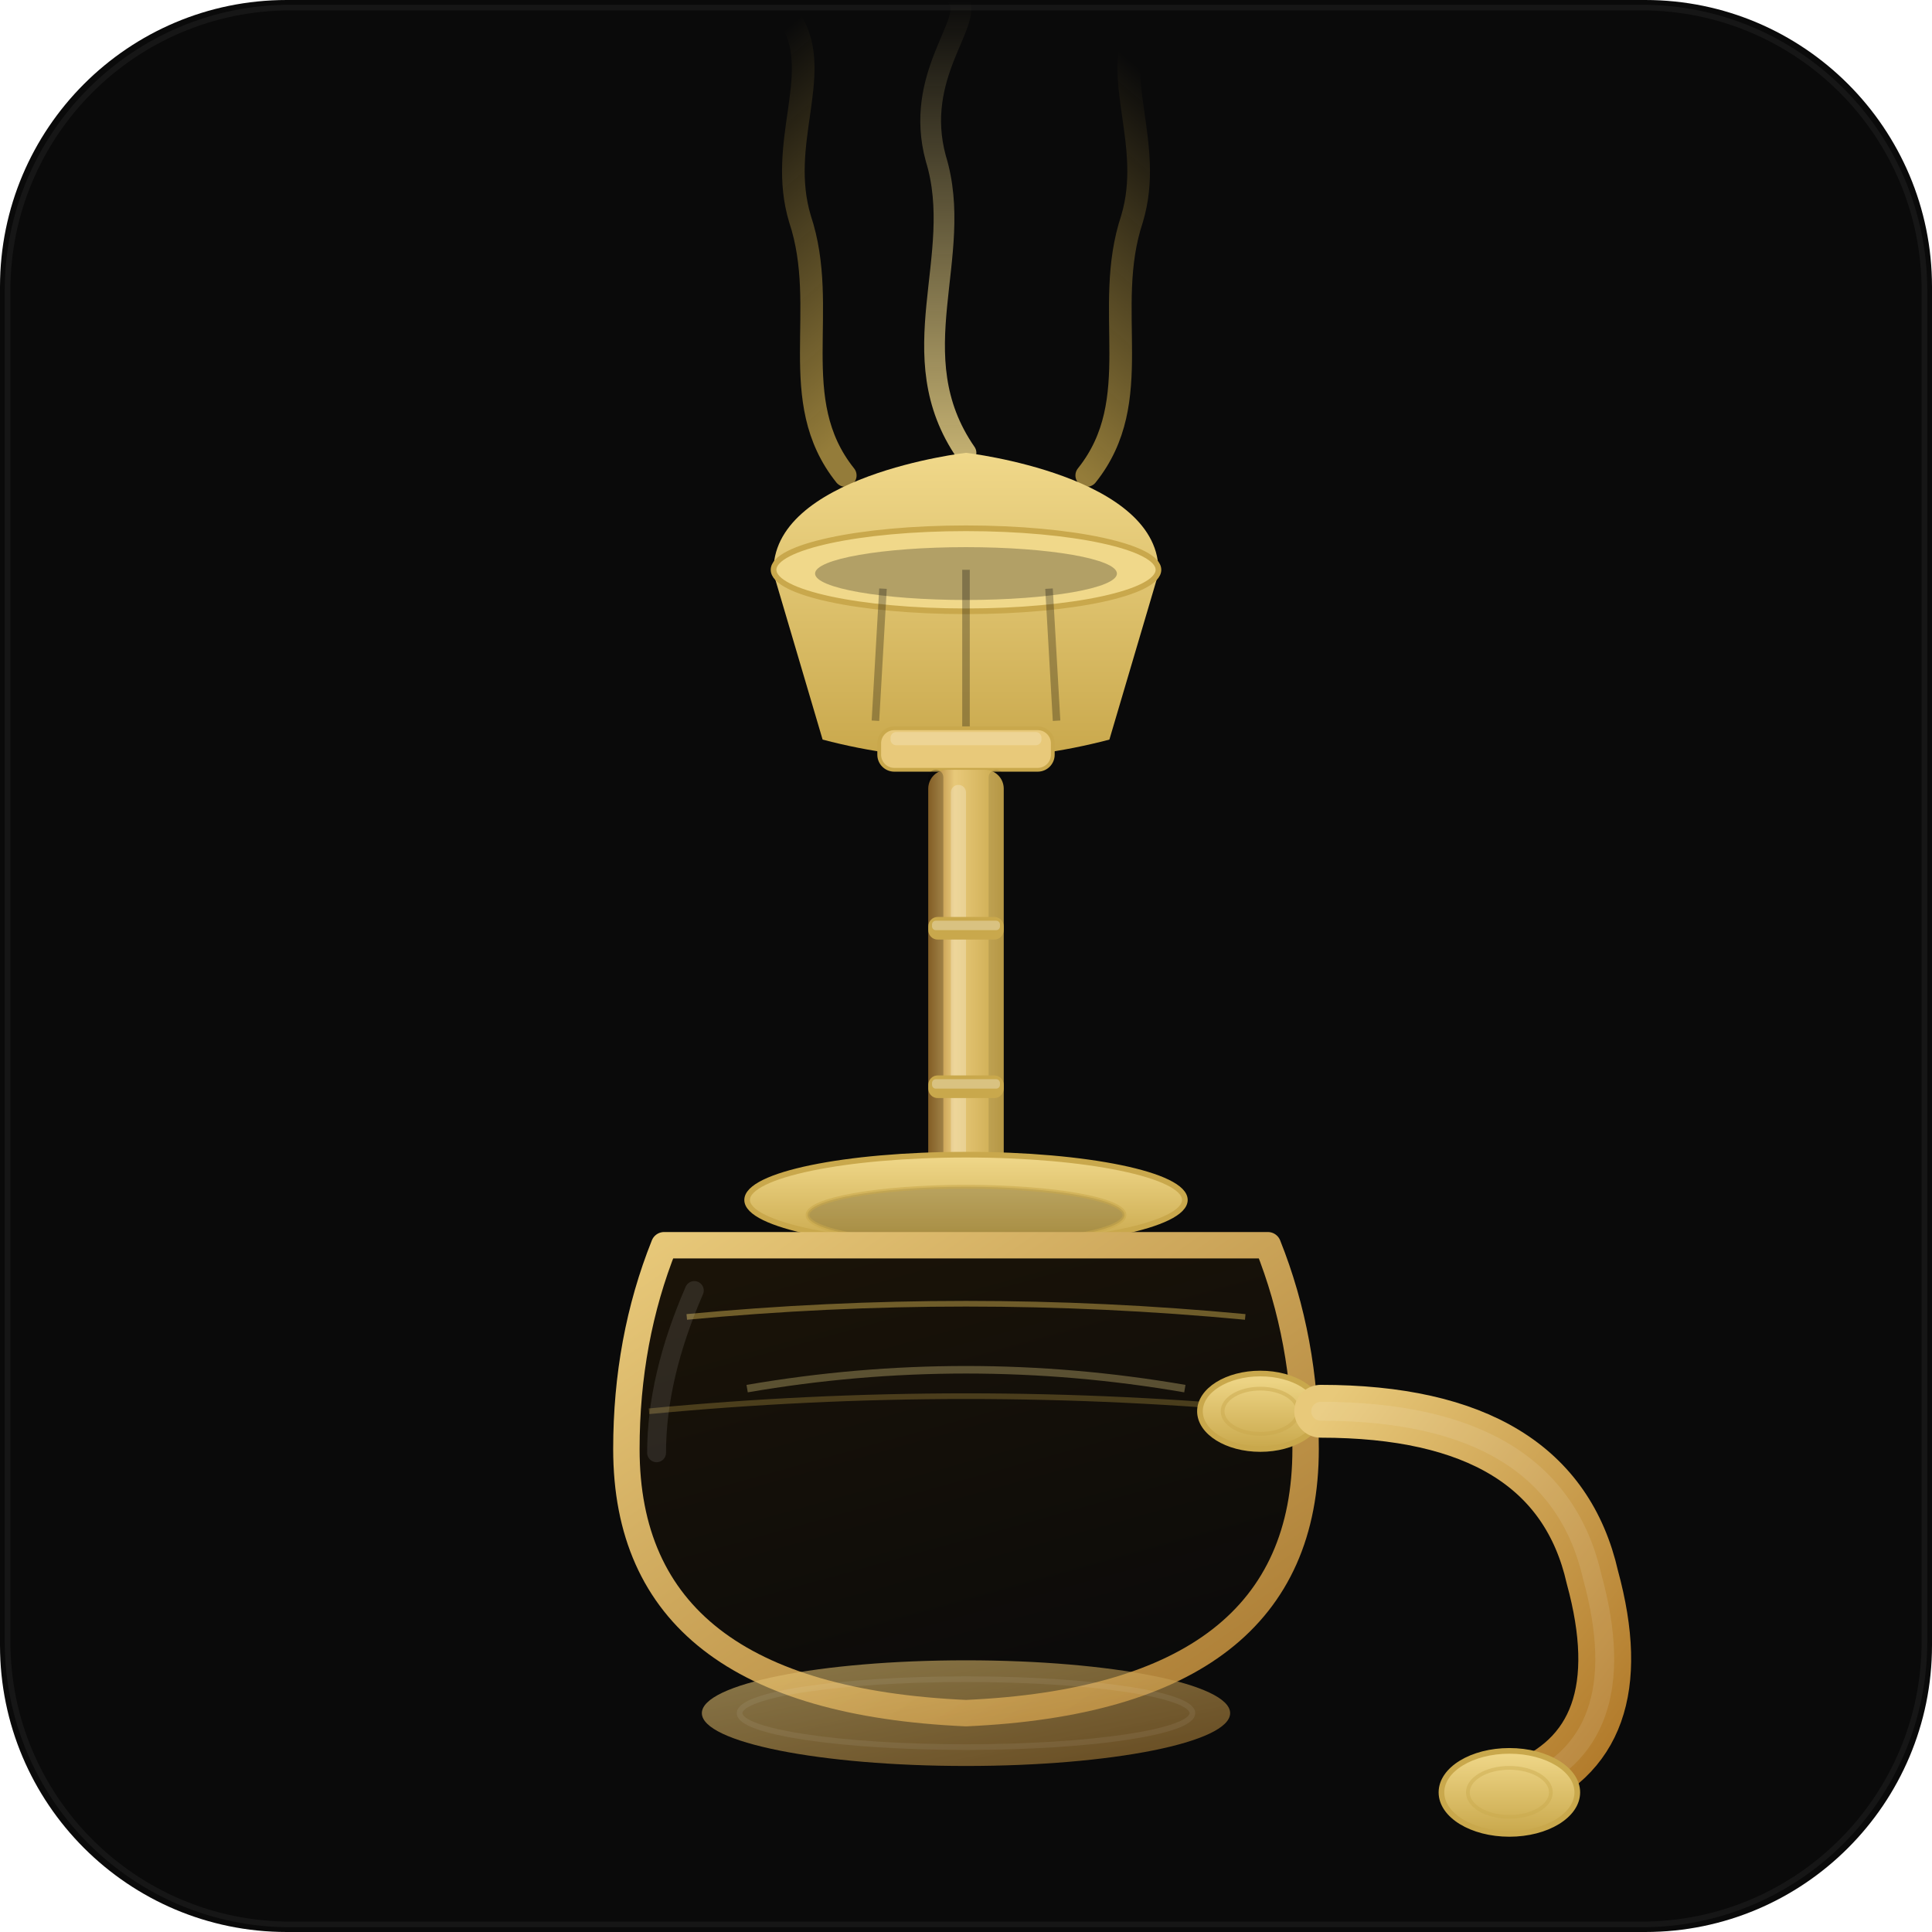
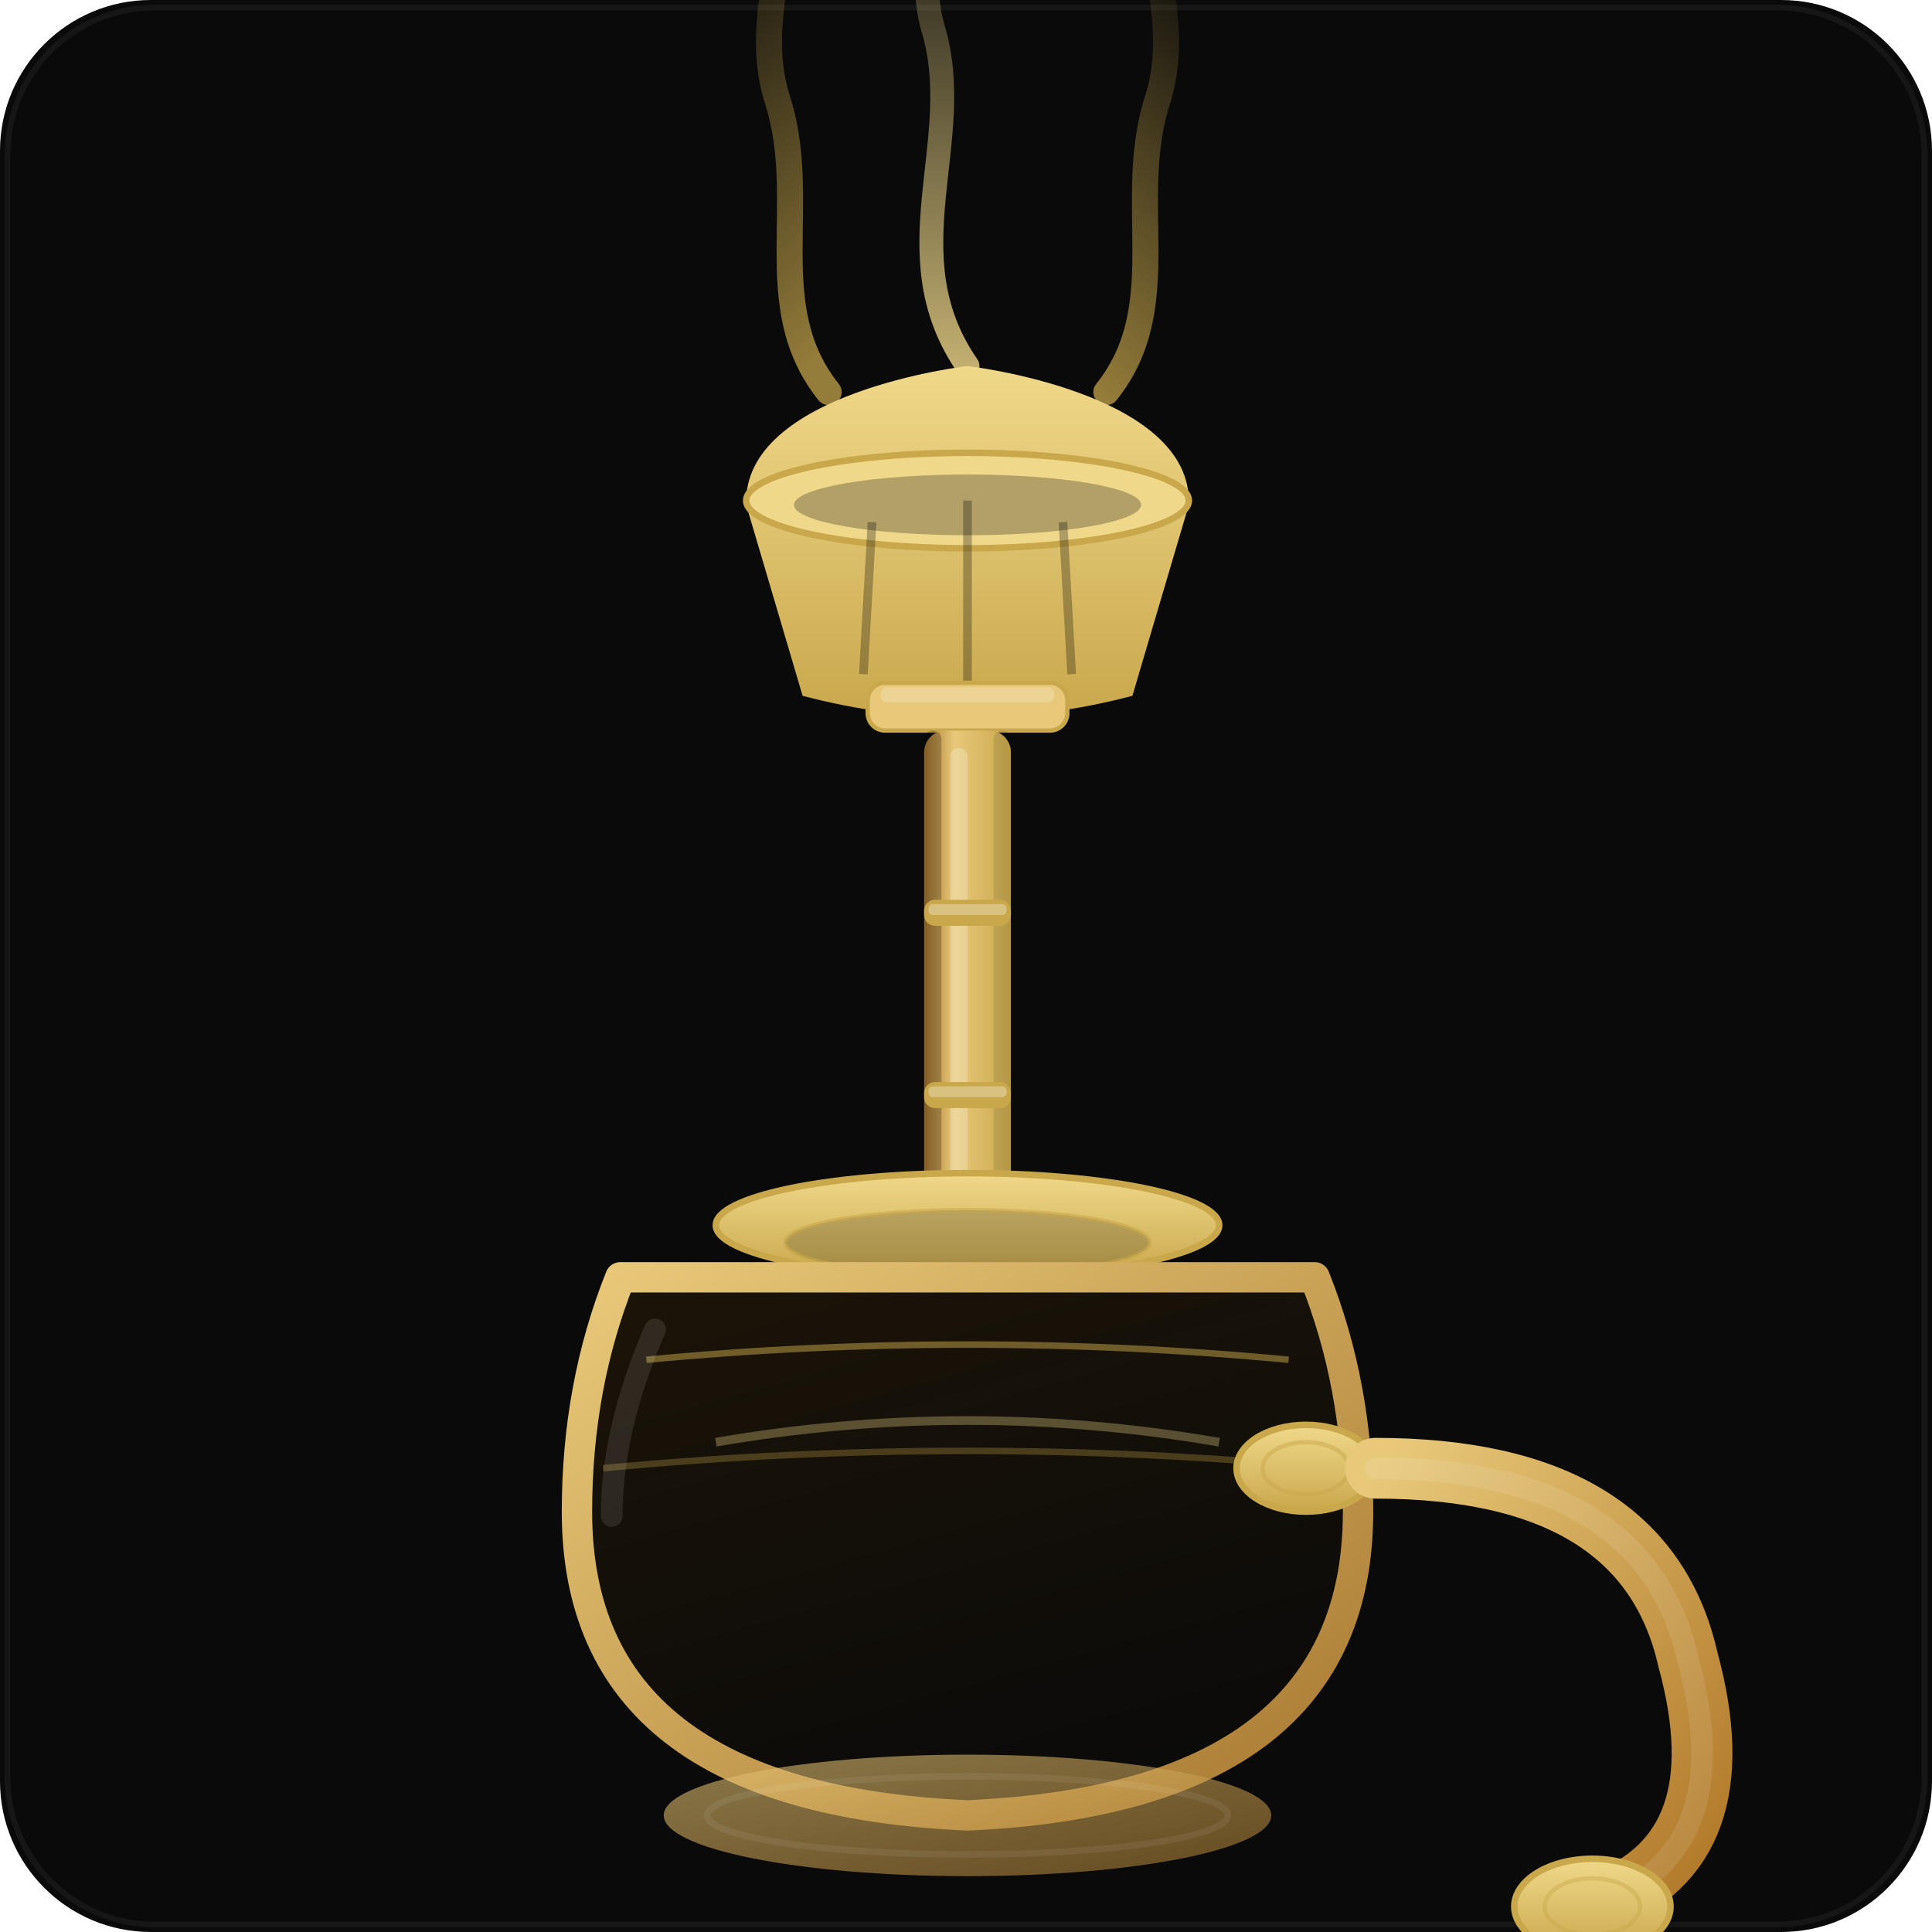
<svg xmlns="http://www.w3.org/2000/svg" viewBox="0 0 512 512">
  <defs>
    <linearGradient id="gold" x1="0%" y1="0%" x2="100%" y2="100%">
      <stop offset="0%" stop-color="#e8c97a" />
      <stop offset="100%" stop-color="#a87830" />
    </linearGradient>
    <linearGradient id="goldLt" x1="0%" y1="0%" x2="0%" y2="100%">
      <stop offset="0%" stop-color="#f0d88a" />
      <stop offset="100%" stop-color="#c9a84c" />
    </linearGradient>
    <linearGradient id="stemGrad" x1="0%" y1="0%" x2="100%" y2="0%">
      <stop offset="0%" stop-color="#a87830" />
      <stop offset="35%" stop-color="#e8c97a" />
      <stop offset="100%" stop-color="#c9a84c" />
    </linearGradient>
    <linearGradient id="hose" x1="0%" y1="0%" x2="100%" y2="100%">
      <stop offset="0%" stop-color="#e8c97a" />
      <stop offset="100%" stop-color="#b07828" />
    </linearGradient>
    <linearGradient id="sm1" x1="10%" y1="100%" x2="0%" y2="0%">
      <stop offset="0%" stop-color="#c9a84c" stop-opacity="0.72" />
      <stop offset="100%" stop-color="#c9a84c" stop-opacity="0" />
    </linearGradient>
    <linearGradient id="sm2" x1="0%" y1="100%" x2="0%" y2="0%">
      <stop offset="0%" stop-color="#f0d88a" stop-opacity="0.80" />
      <stop offset="100%" stop-color="#f0d88a" stop-opacity="0" />
    </linearGradient>
    <linearGradient id="sm3" x1="-10%" y1="100%" x2="0%" y2="0%">
      <stop offset="0%" stop-color="#c9a84c" stop-opacity="0.72" />
      <stop offset="100%" stop-color="#c9a84c" stop-opacity="0" />
    </linearGradient>
    <linearGradient id="baseInt" x1="30%" y1="0%" x2="70%" y2="100%">
      <stop offset="0%" stop-color="#1a1308" />
      <stop offset="100%" stop-color="#0a0a0a" />
    </linearGradient>
  </defs>
-   <rect width="512" height="512" rx="76" fill="#0a0a0a" />
-   <rect x="2" y="2" width="508" height="508" rx="75" fill="none" stroke="rgba(255,255,255,0.05)" stroke-width="1.5" />
-   <path d="M224 126 C208 106 220 82 212 58 C206 38 218 20 210 6" fill="none" stroke="url(#sm1)" stroke-width="6" stroke-linecap="round" />
-   <path d="M256 120 C238 94 256 68 248 42 C242 20 258 6 254 0" fill="none" stroke="url(#sm2)" stroke-width="5.5" stroke-linecap="round" />
-   <path d="M288 126 C304 106 292 82 300 58 C306 38 294 20 302 6" fill="none" stroke="url(#sm3)" stroke-width="6" stroke-linecap="round" />
-   <path d="M205 152 C204 126 256 120 256 120 C256 120 308 126 307 152 L294 196 Q256 206 218 196 Z" fill="url(#goldLt)" />
-   <ellipse cx="256" cy="151" rx="51" ry="11" fill="#f0d88a" />
-   <ellipse cx="256" cy="151" rx="51" ry="11" fill="none" stroke="#c9a84c" stroke-width="1.5" />
-   <ellipse cx="256" cy="152" rx="40" ry="7" fill="rgba(0,0,0,0.26)" />
-   <line x1="234" y1="156" x2="232" y2="191" stroke="rgba(0,0,0,0.28)" stroke-width="2" />
-   <line x1="256" y1="151" x2="256" y2="193" stroke="rgba(0,0,0,0.28)" stroke-width="2" />
-   <line x1="278" y1="156" x2="280" y2="191" stroke="rgba(0,0,0,0.28)" stroke-width="2" />
-   <rect x="233" y="193" width="46" height="11" rx="4" fill="#e8c97a" />
-   <rect x="233" y="193" width="46" height="11" rx="4" fill="none" stroke="#c9a84c" stroke-width="1" />
-   <rect x="236" y="194" width="40" height="3.5" rx="1.5" fill="rgba(255,255,255,0.20)" />
-   <rect x="246" y="204" width="20" height="114" rx="5" fill="url(#stemGrad)" />
-   <rect x="246" y="204" width="4" height="114" rx="2" fill="rgba(0,0,0,0.22)" />
-   <rect x="262" y="204" width="4" height="114" rx="2" fill="rgba(0,0,0,0.10)" />
-   <rect x="252" y="208" width="4" height="106" rx="2" fill="rgba(255,255,255,0.24)" />
-   <rect x="246" y="243" width="20" height="6" rx="2.5" fill="#c9a84c" />
-   <rect x="247" y="244" width="18" height="2.5" rx="1" fill="rgba(255,255,255,0.30)" />
-   <rect x="246" y="285" width="20" height="6" rx="2.5" fill="#c9a84c" />
-   <rect x="247" y="286" width="18" height="2.5" rx="1" fill="rgba(255,255,255,0.30)" />
-   <ellipse cx="256" cy="318" rx="58" ry="12" fill="url(#goldLt)" />
-   <ellipse cx="256" cy="318" rx="58" ry="12" fill="none" stroke="#c9a84c" stroke-width="1.5" />
-   <ellipse cx="256" cy="322" rx="42" ry="7.5" fill="rgba(0,0,0,0.18)" />
-   <ellipse cx="256" cy="322" rx="42" ry="7.5" fill="none" stroke="rgba(201,168,76,0.55)" stroke-width="1" />
-   <path d="M176 330 Q166 355 166 384 Q166 450 256 454 Q346 450 346 384 Q346 355 336 330 Z" fill="url(#baseInt)" />
-   <path d="M176 330 Q166 355 166 384 Q166 450 256 454 Q346 450 346 384 Q346 355 336 330 Z" fill="none" stroke="url(#gold)" stroke-width="7" stroke-linejoin="round" />
-   <path d="M182 349 Q256 342 330 349" fill="none" stroke="rgba(201,168,76,0.50)" stroke-width="1.5" />
-   <path d="M172 374 Q256 366 340 374" fill="none" stroke="rgba(201,168,76,0.30)" stroke-width="1.5" />
-   <path d="M198 368 Q256 358 314 368" fill="none" stroke="#f0d88a" stroke-width="2" opacity="0.32" />
-   <path d="M184 342 Q174 365 174 385" fill="none" stroke="rgba(255,255,255,0.10)" stroke-width="5" stroke-linecap="round" />
-   <ellipse cx="256" cy="454" rx="70" ry="14" fill="url(#gold)" opacity="0.58" />
-   <ellipse cx="256" cy="454" rx="60" ry="9" fill="none" stroke="rgba(255,255,255,0.07)" stroke-width="1.5" />
-   <ellipse cx="334" cy="374" rx="16" ry="10" fill="url(#goldLt)" />
-   <ellipse cx="334" cy="374" rx="16" ry="10" fill="none" stroke="#c9a84c" stroke-width="1.5" />
-   <ellipse cx="334" cy="374" rx="10" ry="6" fill="none" stroke="rgba(201,168,76,0.48)" stroke-width="1" />
-   <path d="M350 374 Q412 374 422 418 Q434 462 402 474" fill="none" stroke="url(#hose)" stroke-width="14" stroke-linecap="round" />
-   <path d="M350 374 Q412 374 422 418 Q434 462 402 474" fill="none" stroke="rgba(255,255,255,0.10)" stroke-width="5" stroke-linecap="round" />
-   <ellipse cx="400" cy="475" rx="18" ry="11" fill="url(#goldLt)" />
-   <ellipse cx="400" cy="475" rx="18" ry="11" fill="none" stroke="#c9a84c" stroke-width="1.5" />
-   <ellipse cx="400" cy="475" rx="11" ry="6.5" fill="none" stroke="rgba(201,168,76,0.44)" stroke-width="1" />
+   <rect width="512" height="512" rx="40" fill="#0a0a0a" />
+   <rect x="2" y="2" width="508" height="508" rx="39" fill="none" stroke="rgba(255,255,255,0.05)" stroke-width="1.5" />
+   <g transform="translate(-38, -41) scale(1.15)">
+     <path d="M224 126 C208 106 220 82 212 58 C206 38 218 20 210 6" fill="none" stroke="url(#sm1)" stroke-width="6" stroke-linecap="round" />
+     <path d="M256 120 C238 94 256 68 248 42 C242 20 258 6 254 0" fill="none" stroke="url(#sm2)" stroke-width="5.5" stroke-linecap="round" />
+     <path d="M288 126 C304 106 292 82 300 58 C306 38 294 20 302 6" fill="none" stroke="url(#sm3)" stroke-width="6" stroke-linecap="round" />
+     <path d="M205 152 C204 126 256 120 256 120 C256 120 308 126 307 152 L294 196 Q256 206 218 196 Z" fill="url(#goldLt)" />
+     <ellipse cx="256" cy="151" rx="51" ry="11" fill="#f0d88a" />
+     <ellipse cx="256" cy="151" rx="51" ry="11" fill="none" stroke="#c9a84c" stroke-width="1.5" />
+     <ellipse cx="256" cy="152" rx="40" ry="7" fill="rgba(0,0,0,0.26)" />
+     <line x1="234" y1="156" x2="232" y2="191" stroke="rgba(0,0,0,0.28)" stroke-width="2" />
+     <line x1="256" y1="151" x2="256" y2="193" stroke="rgba(0,0,0,0.28)" stroke-width="2" />
+     <line x1="278" y1="156" x2="280" y2="191" stroke="rgba(0,0,0,0.28)" stroke-width="2" />
+     <rect x="233" y="193" width="46" height="11" rx="4" fill="#e8c97a" />
+     <rect x="233" y="193" width="46" height="11" rx="4" fill="none" stroke="#c9a84c" stroke-width="1" />
+     <rect x="236" y="194" width="40" height="3.5" rx="1.5" fill="rgba(255,255,255,0.20)" />
+     <rect x="246" y="204" width="20" height="114" rx="5" fill="url(#stemGrad)" />
+     <rect x="246" y="204" width="4" height="114" rx="2" fill="rgba(0,0,0,0.22)" />
+     <rect x="262" y="204" width="4" height="114" rx="2" fill="rgba(0,0,0,0.10)" />
+     <rect x="252" y="208" width="4" height="106" rx="2" fill="rgba(255,255,255,0.24)" />
+     <rect x="246" y="243" width="20" height="6" rx="2.5" fill="#c9a84c" />
+     <rect x="247" y="244" width="18" height="2.5" rx="1" fill="rgba(255,255,255,0.30)" />
+     <rect x="246" y="285" width="20" height="6" rx="2.5" fill="#c9a84c" />
+     <rect x="247" y="286" width="18" height="2.5" rx="1" fill="rgba(255,255,255,0.30)" />
+     <ellipse cx="256" cy="318" rx="58" ry="12" fill="url(#goldLt)" />
+     <ellipse cx="256" cy="318" rx="58" ry="12" fill="none" stroke="#c9a84c" stroke-width="1.5" />
+     <ellipse cx="256" cy="322" rx="42" ry="7.5" fill="rgba(0,0,0,0.18)" />
+     <ellipse cx="256" cy="322" rx="42" ry="7.5" fill="none" stroke="rgba(201,168,76,0.55)" stroke-width="1" />
+     <path d="M176 330 Q166 355 166 384 Q166 450 256 454 Q346 450 346 384 Q346 355 336 330 Z" fill="url(#baseInt)" />
+     <path d="M176 330 Q166 355 166 384 Q166 450 256 454 Q346 450 346 384 Q346 355 336 330 Z" fill="none" stroke="url(#gold)" stroke-width="7" stroke-linejoin="round" />
+     <path d="M182 349 Q256 342 330 349" fill="none" stroke="rgba(201,168,76,0.50)" stroke-width="1.5" />
+     <path d="M172 374 Q256 366 340 374" fill="none" stroke="rgba(201,168,76,0.30)" stroke-width="1.5" />
+     <path d="M198 368 Q256 358 314 368" fill="none" stroke="#f0d88a" stroke-width="2" opacity="0.32" />
+     <path d="M184 342 Q174 365 174 385" fill="none" stroke="rgba(255,255,255,0.10)" stroke-width="5" stroke-linecap="round" />
+     <ellipse cx="256" cy="454" rx="70" ry="14" fill="url(#gold)" opacity="0.58" />
+     <ellipse cx="256" cy="454" rx="60" ry="9" fill="none" stroke="rgba(255,255,255,0.07)" stroke-width="1.5" />
+     <ellipse cx="334" cy="374" rx="16" ry="10" fill="url(#goldLt)" />
+     <ellipse cx="334" cy="374" rx="16" ry="10" fill="none" stroke="#c9a84c" stroke-width="1.5" />
+     <ellipse cx="334" cy="374" rx="10" ry="6" fill="none" stroke="rgba(201,168,76,0.48)" stroke-width="1" />
+     <path d="M350 374 Q412 374 422 418 Q434 462 402 474" fill="none" stroke="url(#hose)" stroke-width="14" stroke-linecap="round" />
+     <path d="M350 374 Q412 374 422 418 Q434 462 402 474" fill="none" stroke="rgba(255,255,255,0.10)" stroke-width="5" stroke-linecap="round" />
+     <ellipse cx="400" cy="475" rx="18" ry="11" fill="url(#goldLt)" />
+     <ellipse cx="400" cy="475" rx="18" ry="11" fill="none" stroke="#c9a84c" stroke-width="1.5" />
+     <ellipse cx="400" cy="475" rx="11" ry="6.5" fill="none" stroke="rgba(201,168,76,0.44)" stroke-width="1" />
+   </g>
</svg>
